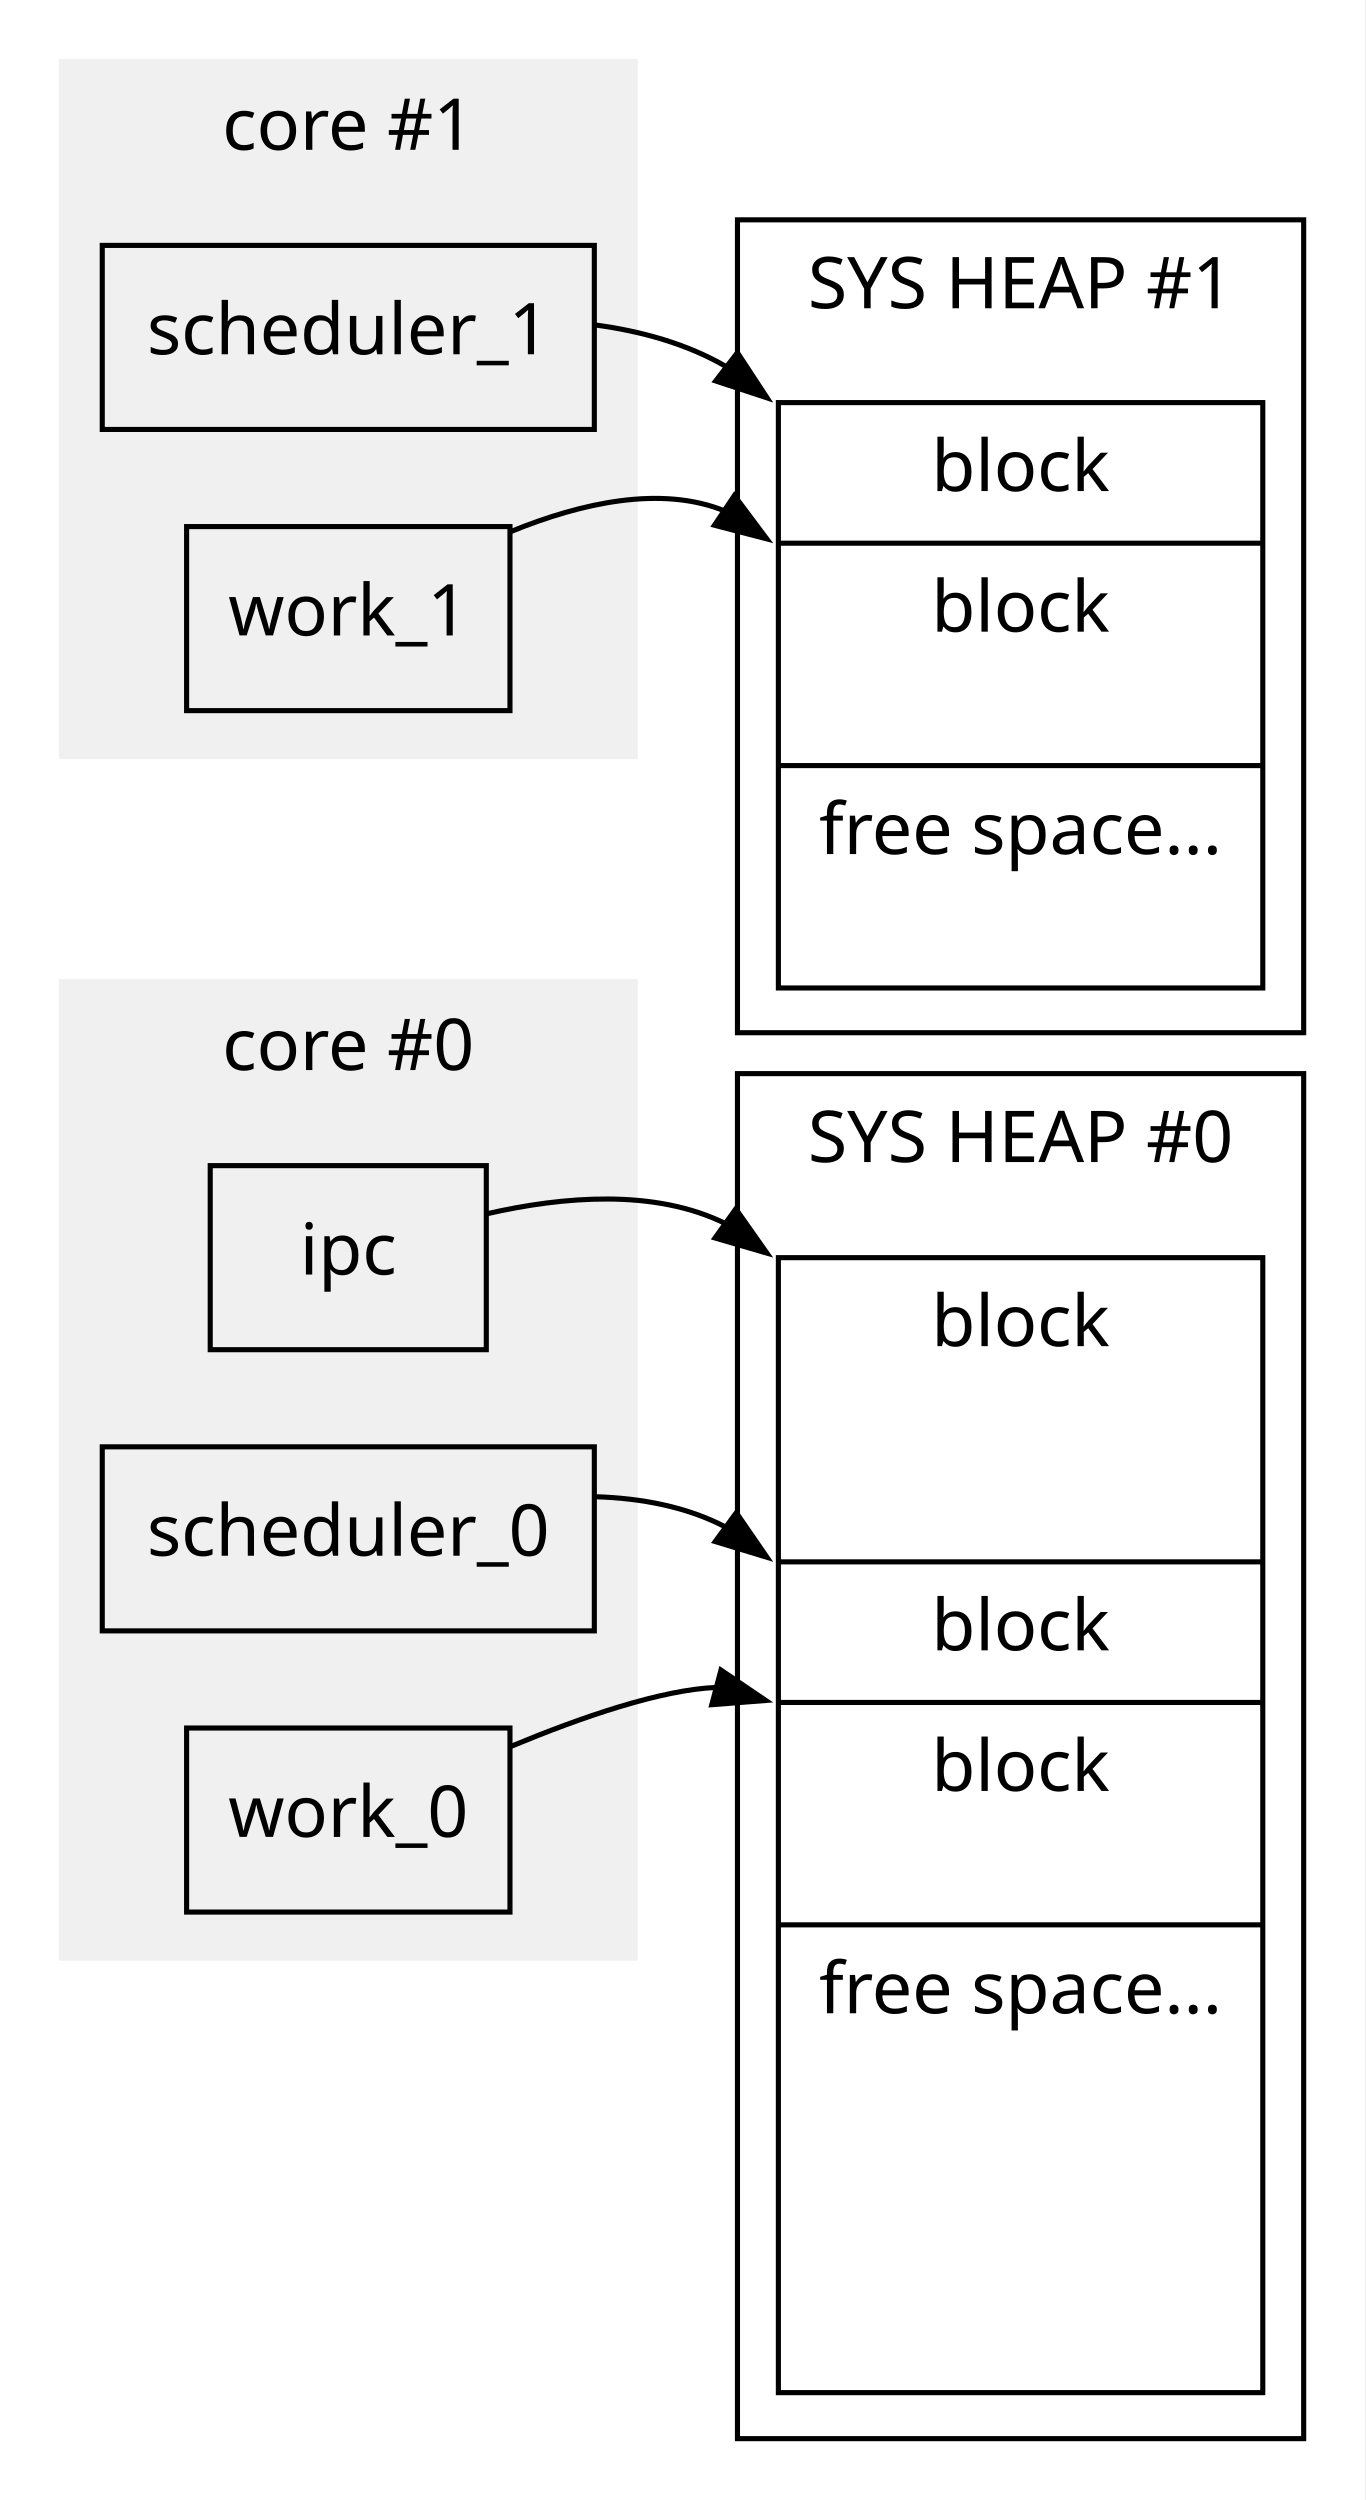
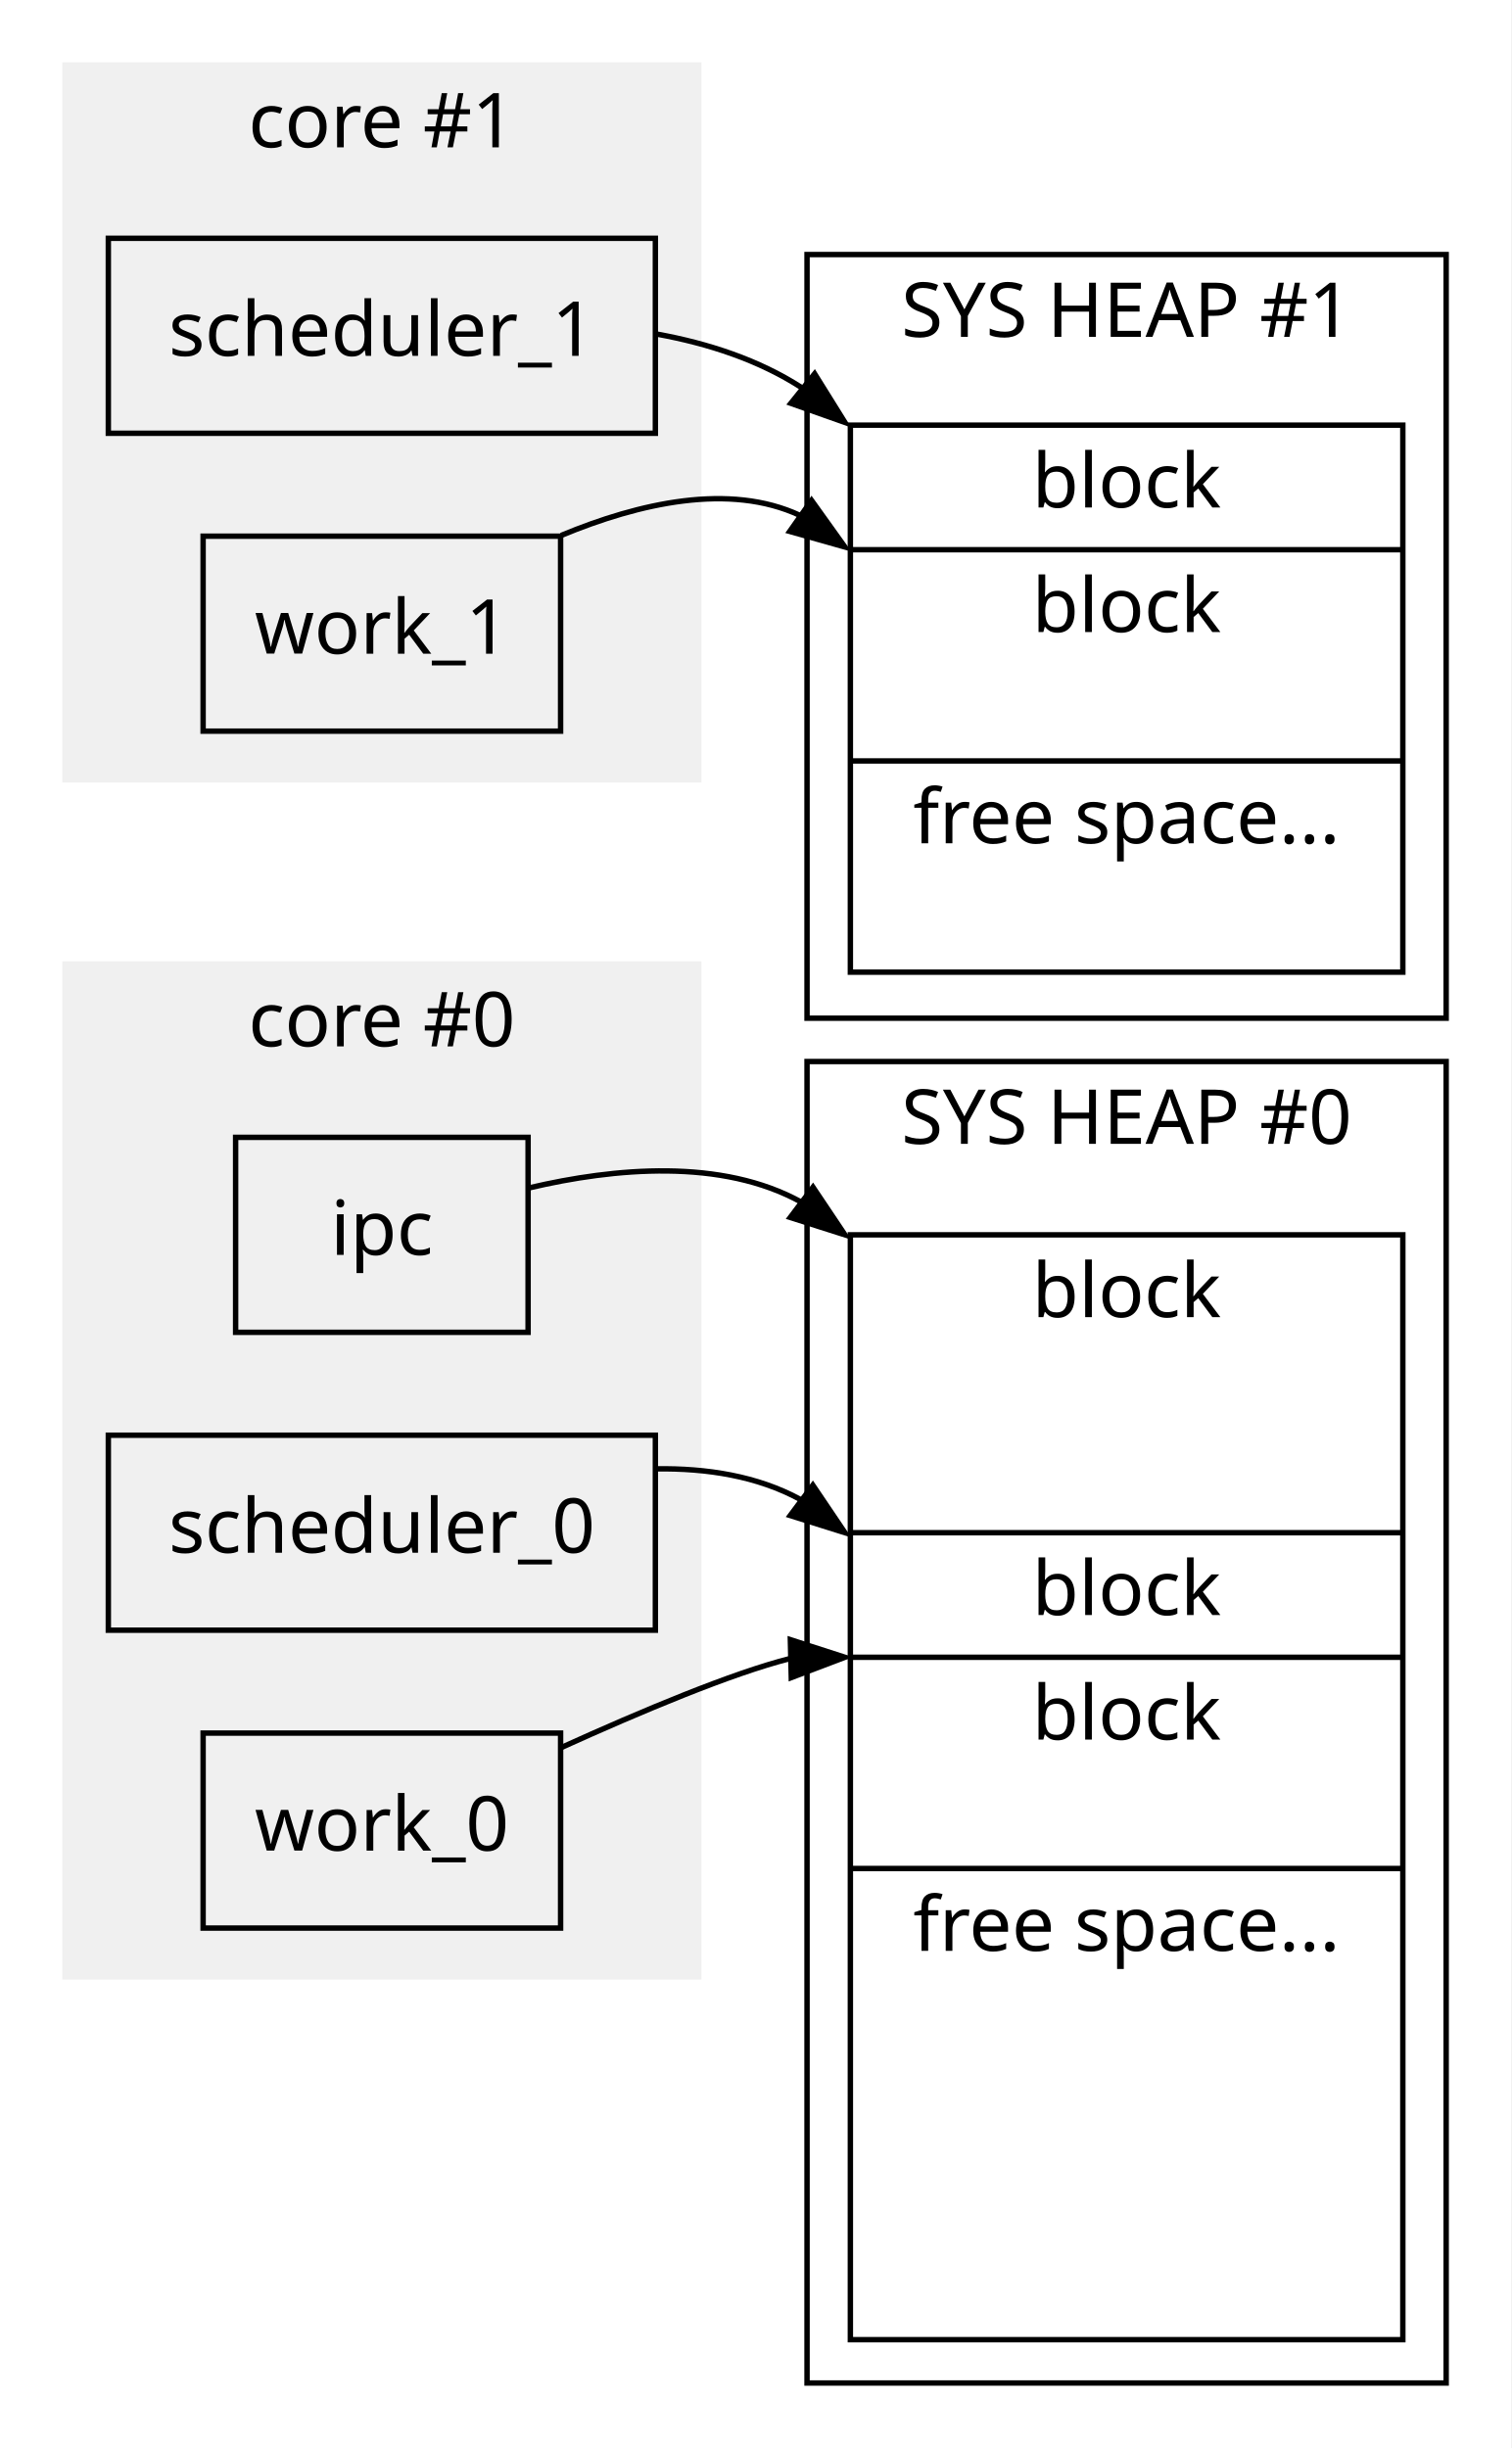
- <svg xmlns="http://www.w3.org/2000/svg" width="267pt" height="489pt" viewBox="0.00 0.00 267.00 489.00">
-   <g id="graph0" class="graph" transform="scale(1 1) rotate(0) translate(4 485)">
-     <polygon fill="white" stroke="none" points="-4,4 -4,-485 263,-485 263,4 -4,4" />
+ <svg xmlns="http://www.w3.org/2000/svg" width="279pt" height="452pt" viewBox="0.00 0.00 279.00 452.00">
+   <g id="graph0" class="graph" transform="scale(1 1) rotate(0) translate(4 448)">
+     <polygon fill="white" stroke="transparent" points="-4,4 -4,-448 275,-448 275,4 -4,4" />
    <g id="clust1" class="cluster">
-       <polygon fill="none" stroke="black" points="140.25,-8 140.25,-275 251,-275 251,-8 140.25,-8" />
-       <text xml:space="preserve" text-anchor="middle" x="195.62" y="-257.7" font-family="verdana" font-size="14.00">SYS HEAP #0</text>
+       <polygon fill="none" stroke="black" points="145,-8 145,-252 263,-252 263,-8 145,-8" />
+       <text text-anchor="middle" x="204" y="-236.8" font-family="verdana" font-size="14.00">SYS HEAP #0</text>
    </g>
    <g id="clust2" class="cluster">
-       <polygon fill="none" stroke="black" points="140.25,-283 140.25,-442 251,-442 251,-283 140.25,-283" />
-       <text xml:space="preserve" text-anchor="middle" x="195.62" y="-424.7" font-family="verdana" font-size="14.00">SYS HEAP #1</text>
+       <polygon fill="none" stroke="black" points="145,-260 145,-401 263,-401 263,-260 145,-260" />
+       <text text-anchor="middle" x="204" y="-385.8" font-family="verdana" font-size="14.00">SYS HEAP #1</text>
    </g>
    <g id="clust3" class="cluster">
-       <polygon fill="#f0f0f0" stroke="#f0f0f0" points="8,-102 8,-293 120.25,-293 120.25,-102 8,-102" />
-       <text xml:space="preserve" text-anchor="middle" x="64.12" y="-275.7" font-family="verdana" font-size="14.00">core #0</text>
+       <polygon fill="#f0f0f0" stroke="#f0f0f0" points="8,-83 8,-270 125,-270 125,-83 8,-83" />
+       <text text-anchor="middle" x="66.5" y="-254.8" font-family="verdana" font-size="14.00">core #0</text>
    </g>
    <g id="clust4" class="cluster">
-       <polygon fill="#f0f0f0" stroke="#f0f0f0" points="8,-337 8,-473 120.25,-473 120.25,-337 8,-337" />
-       <text xml:space="preserve" text-anchor="middle" x="64.12" y="-455.7" font-family="verdana" font-size="14.00">core #1</text>
+       <polygon fill="#f0f0f0" stroke="#f0f0f0" points="8,-304 8,-436 125,-436 125,-304 8,-304" />
+       <text text-anchor="middle" x="66.5" y="-420.8" font-family="verdana" font-size="14.00">core #1</text>
    </g>
    <g id="node1" class="node">
-       <polygon fill="none" stroke="black" points="148.25,-17 148.25,-239 243,-239 243,-17 148.25,-17" />
-       <text xml:space="preserve" text-anchor="middle" x="195.62" y="-221.7" font-family="verdana" font-size="14.00">block</text>
-       <polyline fill="none" stroke="black" points="148.25,-179.5 243,-179.5" />
-       <text xml:space="preserve" text-anchor="middle" x="195.62" y="-162.2" font-family="verdana" font-size="14.00">block</text>
-       <polyline fill="none" stroke="black" points="148.25,-152 243,-152" />
-       <text xml:space="preserve" text-anchor="middle" x="195.62" y="-134.7" font-family="verdana" font-size="14.00">block</text>
-       <polyline fill="none" stroke="black" points="148.25,-108.5 243,-108.5" />
-       <text xml:space="preserve" text-anchor="middle" x="195.62" y="-91.2" font-family="verdana" font-size="14.00">free space...</text>
+       <polygon fill="none" stroke="black" points="153,-16 153,-220 255,-220 255,-16 153,-16" />
+       <text text-anchor="middle" x="204" y="-204.8" font-family="verdana" font-size="14.00">block</text>
+       <polyline fill="none" stroke="black" points="153,-165 255,-165 " />
+       <text text-anchor="middle" x="204" y="-149.8" font-family="verdana" font-size="14.00">block</text>
+       <polyline fill="none" stroke="black" points="153,-142 255,-142 " />
+       <text text-anchor="middle" x="204" y="-126.8" font-family="verdana" font-size="14.00">block</text>
+       <polyline fill="none" stroke="black" points="153,-103 255,-103 " />
+       <text text-anchor="middle" x="204" y="-87.8" font-family="verdana" font-size="14.00">free space...</text>
    </g>
    <g id="node2" class="node">
-       <polygon fill="none" stroke="black" points="148.25,-291.75 148.25,-406.25 243,-406.25 243,-291.75 148.25,-291.75" />
-       <text xml:space="preserve" text-anchor="middle" x="195.62" y="-388.95" font-family="verdana" font-size="14.00">block</text>
-       <polyline fill="none" stroke="black" points="148.25,-378.75 243,-378.75" />
-       <text xml:space="preserve" text-anchor="middle" x="195.62" y="-361.45" font-family="verdana" font-size="14.00">block</text>
-       <polyline fill="none" stroke="black" points="148.25,-335.25 243,-335.25" />
-       <text xml:space="preserve" text-anchor="middle" x="195.62" y="-317.95" font-family="verdana" font-size="14.00">free space...</text>
+       <polygon fill="none" stroke="black" points="153,-268.5 153,-369.5 255,-369.5 255,-268.5 153,-268.5" />
+       <text text-anchor="middle" x="204" y="-354.3" font-family="verdana" font-size="14.00">block</text>
+       <polyline fill="none" stroke="black" points="153,-346.5 255,-346.5 " />
+       <text text-anchor="middle" x="204" y="-331.3" font-family="verdana" font-size="14.00">block</text>
+       <polyline fill="none" stroke="black" points="153,-307.5 255,-307.5 " />
+       <text text-anchor="middle" x="204" y="-292.3" font-family="verdana" font-size="14.00">free space...</text>
    </g>
    <g id="node3" class="node">
-       <polygon fill="none" stroke="black" points="37.12,-221 37.12,-257 91.12,-257 91.12,-221 37.12,-221" />
-       <text xml:space="preserve" text-anchor="middle" x="64.12" y="-235.7" font-family="verdana" font-size="14.00">ipc</text>
+       <polygon fill="none" stroke="black" points="39.5,-202 39.5,-238 93.5,-238 93.5,-202 39.5,-202" />
+       <text text-anchor="middle" x="66.5" y="-216.3" font-family="verdana" font-size="14.00">ipc</text>
    </g>
    <g id="edge1" class="edge">
-       <path fill="none" stroke="black" d="M91.35,-247.61C106.01,-250.96 124.07,-252.55 137.97,-245.63" />
-       <polygon fill="black" stroke="black" points="139.92,-248.54 146.02,-239.88 135.85,-242.85 139.92,-248.54" />
+       <path fill="none" stroke="black" d="M93.69,-228.67C109.45,-232.37 129.24,-234.19 143.98,-226.02" />
+       <polygon fill="black" stroke="black" points="146.1,-228.8 152,-220 141.9,-223.21 146.1,-228.8" />
    </g>
    <g id="node4" class="node">
-       <polygon fill="none" stroke="black" points="16,-166 16,-202 112.25,-202 112.25,-166 16,-166" />
-       <text xml:space="preserve" text-anchor="middle" x="64.12" y="-180.7" font-family="verdana" font-size="14.00">scheduler_0</text>
+       <polygon fill="none" stroke="black" points="16,-147 16,-183 117,-183 117,-147 16,-147" />
+       <text text-anchor="middle" x="66.5" y="-161.3" font-family="verdana" font-size="14.00">scheduler_0</text>
    </g>
    <g id="edge2" class="edge">
-       <path fill="none" stroke="black" d="M112.47,-192.24C121.4,-191.96 130.33,-190.31 138,-186.27" />
-       <polygon fill="black" stroke="black" points="140.02,-189.12 146.03,-180.39 135.89,-183.47 140.02,-189.12" />
+       <path fill="none" stroke="black" d="M117.12,-176.79C126.5,-176.93 135.84,-175.46 143.75,-171.15" />
+       <polygon fill="black" stroke="black" points="146.07,-173.78 152,-165 141.89,-168.17 146.07,-173.78" />
    </g>
    <g id="node5" class="node">
-       <polygon fill="none" stroke="black" points="32.5,-111 32.5,-147 95.75,-147 95.75,-111 32.5,-111" />
-       <text xml:space="preserve" text-anchor="middle" x="64.12" y="-125.7" font-family="verdana" font-size="14.00">work_0</text>
+       <polygon fill="none" stroke="black" points="33.5,-92 33.5,-128 99.5,-128 99.5,-92 33.5,-92" />
+       <text text-anchor="middle" x="66.5" y="-106.3" font-family="verdana" font-size="14.00">work_0</text>
    </g>
    <g id="edge3" class="edge">
-       <path fill="none" stroke="black" d="M95.92,-143.4C109.76,-149.15 125.37,-154.52 136.15,-154.94" />
-       <polygon fill="black" stroke="black" points="137.02,-158.33 145.79,-152.39 135.22,-151.56 137.02,-158.33" />
+       <path fill="none" stroke="black" d="M99.58,-125.31C114.49,-132.07 131.22,-139.08 141.81,-141.75" />
+       <polygon fill="black" stroke="black" points="141.92,-145.25 152,-142 142.09,-138.25 141.92,-145.25" />
    </g>
    <g id="node6" class="node">
-       <polygon fill="none" stroke="black" points="16,-401 16,-437 112.25,-437 112.25,-401 16,-401" />
-       <text xml:space="preserve" text-anchor="middle" x="64.12" y="-415.7" font-family="verdana" font-size="14.00">scheduler_1</text>
+       <polygon fill="none" stroke="black" points="16,-368 16,-404 117,-404 117,-368 16,-368" />
+       <text text-anchor="middle" x="66.5" y="-382.3" font-family="verdana" font-size="14.00">scheduler_1</text>
    </g>
    <g id="edge4" class="edge">
-       <path fill="none" stroke="black" d="M112.35,-421.45C121.38,-420.24 130.43,-417.76 138.19,-413.2" />
-       <polygon fill="black" stroke="black" points="140.24,-416.03 146.05,-407.17 135.98,-410.48 140.24,-416.03" />
+       <path fill="none" stroke="black" d="M117.35,-386.3C126.72,-384.59 136.06,-381.56 144,-376.43" />
+       <polygon fill="black" stroke="black" points="146.4,-378.99 152,-370 142.01,-373.53 146.4,-378.99" />
    </g>
    <g id="node7" class="node">
-       <polygon fill="none" stroke="black" points="32.5,-346 32.5,-382 95.75,-382 95.75,-346 32.5,-346" />
-       <text xml:space="preserve" text-anchor="middle" x="64.12" y="-360.7" font-family="verdana" font-size="14.00">work_1</text>
+       <polygon fill="none" stroke="black" points="33.5,-313 33.5,-349 99.5,-349 99.5,-313 33.5,-313" />
+       <text text-anchor="middle" x="66.5" y="-327.3" font-family="verdana" font-size="14.00">work_1</text>
    </g>
    <g id="edge5" class="edge">
-       <path fill="none" stroke="black" d="M95.95,-381.04C109.63,-386.62 125.43,-390.2 137.99,-384.96" />
-       <polygon fill="black" stroke="black" points="139.64,-388.07 145.99,-379.59 135.74,-382.26 139.64,-388.07" />
+       <path fill="none" stroke="black" d="M99.61,-349.14C114.03,-355.13 130.68,-358.9 143.67,-352.85" />
+       <polygon fill="black" stroke="black" points="145.83,-355.61 152,-347 141.8,-349.88 145.83,-355.61" />
    </g>
  </g>
</svg>
